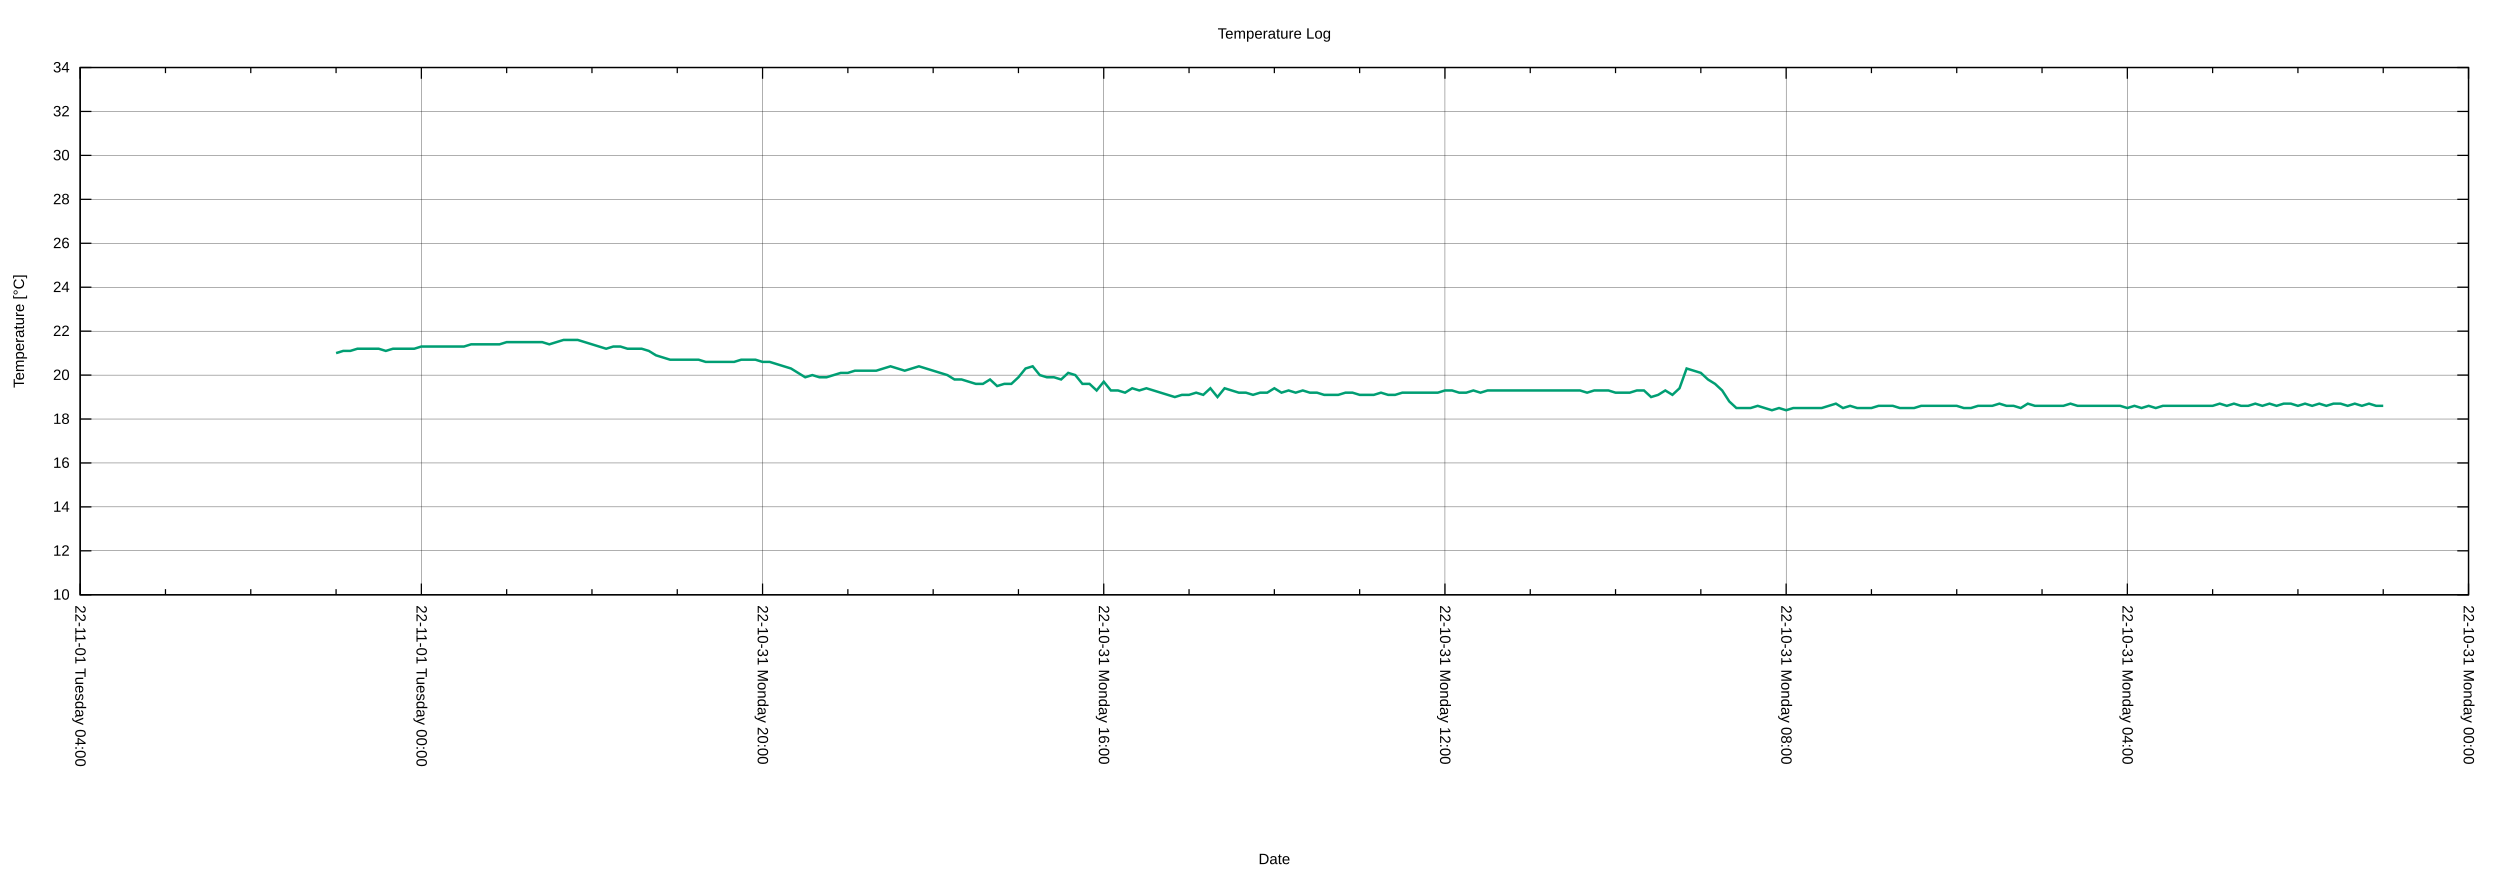
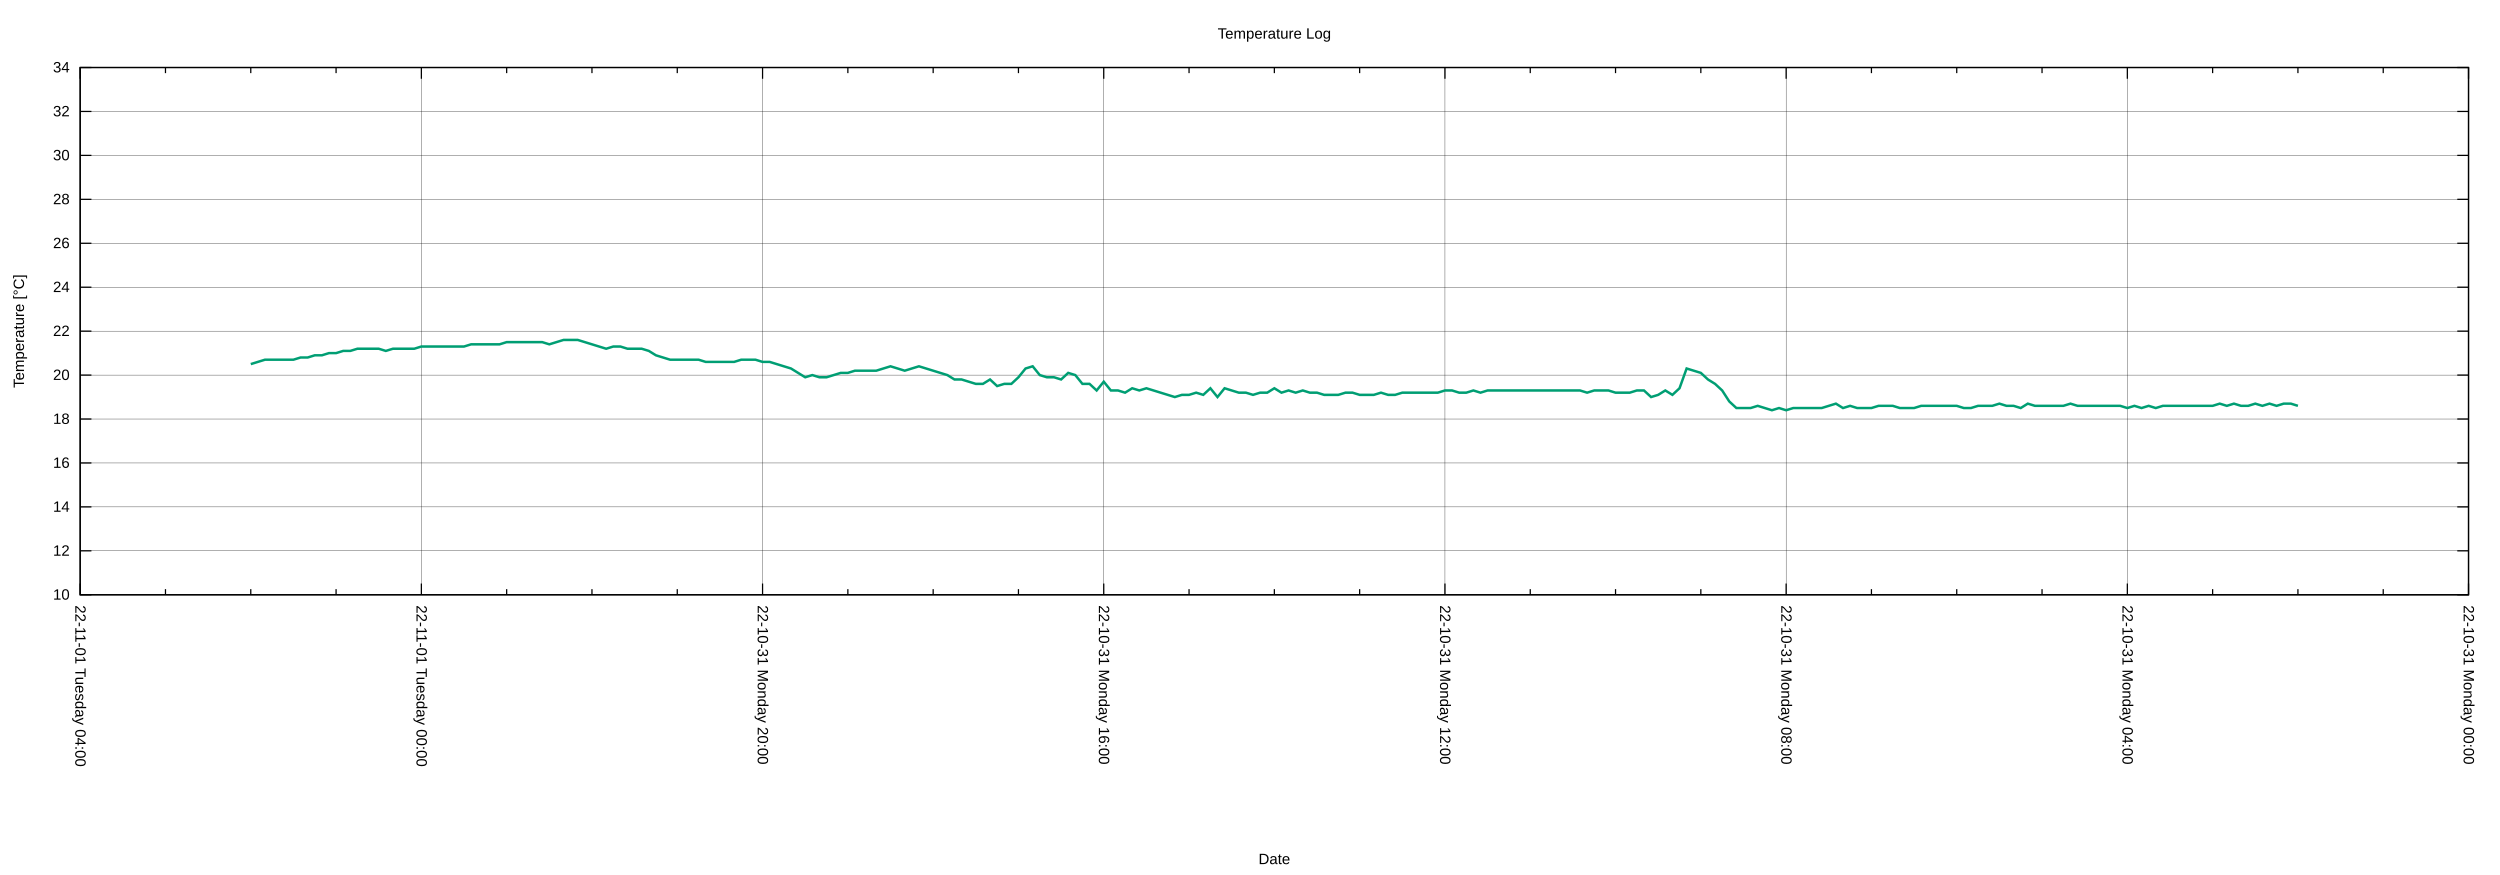
<svg xmlns="http://www.w3.org/2000/svg" xmlns:xlink="http://www.w3.org/1999/xlink" width="2000" height="700" viewBox="0 0 2000 700">
  <g id="gnuplot_canvas">
    <rect x="0" y="0" width="2000" height="700" fill="none" />
    <defs>
      <circle id="gpDot" r="0.5" stroke-width="0.5" stroke="currentColor" />
      <path id="gpPt0" stroke-width="0.222" stroke="currentColor" d="M-1,0 h2 M0,-1 v2" />
      <path id="gpPt1" stroke-width="0.222" stroke="currentColor" d="M-1,-1 L1,1 M1,-1 L-1,1" />
      <path id="gpPt2" stroke-width="0.222" stroke="currentColor" d="M-1,0 L1,0 M0,-1 L0,1 M-1,-1 L1,1 M-1,1 L1,-1" />
      <rect id="gpPt3" stroke-width="0.222" stroke="currentColor" x="-1" y="-1" width="2" height="2" />
      <rect id="gpPt4" stroke-width="0.222" stroke="currentColor" fill="currentColor" x="-1" y="-1" width="2" height="2" />
      <circle id="gpPt5" stroke-width="0.222" stroke="currentColor" cx="0" cy="0" r="1" />
      <use xlink:href="#gpPt5" id="gpPt6" fill="currentColor" stroke="none" />
      <path id="gpPt7" stroke-width="0.222" stroke="currentColor" d="M0,-1.33 L-1.33,0.67 L1.33,0.67 z" />
      <use xlink:href="#gpPt7" id="gpPt8" fill="currentColor" stroke="none" />
      <use xlink:href="#gpPt7" id="gpPt9" stroke="currentColor" transform="rotate(180)" />
      <use xlink:href="#gpPt9" id="gpPt10" fill="currentColor" stroke="none" />
      <use xlink:href="#gpPt3" id="gpPt11" stroke="currentColor" transform="rotate(45)" />
      <use xlink:href="#gpPt11" id="gpPt12" fill="currentColor" stroke="none" />
      <path id="gpPt13" stroke-width="0.222" stroke="currentColor" d="M0,1.330 L1.265,0.411 L0.782,-1.067 L-0.782,-1.076 L-1.265,0.411 z" />
      <use xlink:href="#gpPt13" id="gpPt14" fill="currentColor" stroke="none" />
      <filter id="textbox" filterUnits="objectBoundingBox" x="0" y="0" height="1" width="1">
        <feFlood flood-color="white" flood-opacity="1" result="bgnd" />
        <feComposite in="SourceGraphic" in2="bgnd" operator="atop" />
      </filter>
      <filter id="greybox" filterUnits="objectBoundingBox" x="0" y="0" height="1" width="1">
        <feFlood flood-color="lightgrey" flood-opacity="1" result="grey" />
        <feComposite in="SourceGraphic" in2="grey" operator="atop" />
      </filter>
    </defs>
    <g fill="none" color="white" stroke="currentColor" stroke-width="1.00" stroke-linecap="butt" stroke-linejoin="miter">
</g>
    <g fill="none" color="black" stroke="currentColor" stroke-width="1.00" stroke-linecap="butt" stroke-linejoin="miter">
</g>
    <g fill="none" color="black" stroke="black" stroke-width="0.25" stroke-linecap="butt" stroke-linejoin="miter">
</g>
    <g fill="none" color="black" stroke="currentColor" stroke-width="0.25" stroke-linecap="butt" stroke-linejoin="miter">
      <path stroke="black" class="gridline" d="M64.14,475.82 L1974.82,475.82  " />
    </g>
    <g fill="none" color="black" stroke="black" stroke-width="1.00" stroke-linecap="butt" stroke-linejoin="miter">
</g>
    <g fill="none" color="black" stroke="currentColor" stroke-width="1.00" stroke-linecap="butt" stroke-linejoin="miter">
      <path stroke="black" d="M64.14,475.82 L73.14,475.82 M1974.82,475.82 L1965.82,475.82  " />
      <g transform="translate(55.75,479.72)" stroke="none" fill="black" font-family="Arial" font-size="12.00" text-anchor="end">
        <text>
          <tspan font-family="Arial"> 10</tspan>
        </text>
      </g>
    </g>
    <g fill="none" color="black" stroke="currentColor" stroke-width="1.00" stroke-linecap="butt" stroke-linejoin="miter">
</g>
    <g fill="none" color="black" stroke="black" stroke-width="0.25" stroke-linecap="butt" stroke-linejoin="miter">
</g>
    <g fill="none" color="black" stroke="currentColor" stroke-width="0.25" stroke-linecap="butt" stroke-linejoin="miter">
      <path stroke="black" class="gridline" d="M64.14,440.67 L1974.82,440.67  " />
    </g>
    <g fill="none" color="black" stroke="black" stroke-width="1.00" stroke-linecap="butt" stroke-linejoin="miter">
</g>
    <g fill="none" color="black" stroke="currentColor" stroke-width="1.00" stroke-linecap="butt" stroke-linejoin="miter">
      <path stroke="black" d="M64.14,440.67 L73.14,440.67 M1974.82,440.67 L1965.82,440.67  " />
      <g transform="translate(55.75,444.57)" stroke="none" fill="black" font-family="Arial" font-size="12.00" text-anchor="end">
        <text>
          <tspan font-family="Arial"> 12</tspan>
        </text>
      </g>
    </g>
    <g fill="none" color="black" stroke="currentColor" stroke-width="1.00" stroke-linecap="butt" stroke-linejoin="miter">
</g>
    <g fill="none" color="black" stroke="black" stroke-width="0.25" stroke-linecap="butt" stroke-linejoin="miter">
</g>
    <g fill="none" color="black" stroke="currentColor" stroke-width="0.25" stroke-linecap="butt" stroke-linejoin="miter">
      <path stroke="black" class="gridline" d="M64.14,405.52 L1974.82,405.52  " />
    </g>
    <g fill="none" color="black" stroke="black" stroke-width="1.00" stroke-linecap="butt" stroke-linejoin="miter">
</g>
    <g fill="none" color="black" stroke="currentColor" stroke-width="1.00" stroke-linecap="butt" stroke-linejoin="miter">
      <path stroke="black" d="M64.14,405.52 L73.14,405.52 M1974.82,405.52 L1965.82,405.52  " />
      <g transform="translate(55.75,409.42)" stroke="none" fill="black" font-family="Arial" font-size="12.00" text-anchor="end">
        <text>
          <tspan font-family="Arial"> 14</tspan>
        </text>
      </g>
    </g>
    <g fill="none" color="black" stroke="currentColor" stroke-width="1.00" stroke-linecap="butt" stroke-linejoin="miter">
</g>
    <g fill="none" color="black" stroke="black" stroke-width="0.25" stroke-linecap="butt" stroke-linejoin="miter">
</g>
    <g fill="none" color="black" stroke="currentColor" stroke-width="0.25" stroke-linecap="butt" stroke-linejoin="miter">
      <path stroke="black" class="gridline" d="M64.14,370.37 L1974.82,370.37  " />
    </g>
    <g fill="none" color="black" stroke="black" stroke-width="1.00" stroke-linecap="butt" stroke-linejoin="miter">
</g>
    <g fill="none" color="black" stroke="currentColor" stroke-width="1.00" stroke-linecap="butt" stroke-linejoin="miter">
      <path stroke="black" d="M64.14,370.37 L73.14,370.37 M1974.82,370.37 L1965.82,370.37  " />
      <g transform="translate(55.75,374.27)" stroke="none" fill="black" font-family="Arial" font-size="12.00" text-anchor="end">
        <text>
          <tspan font-family="Arial"> 16</tspan>
        </text>
      </g>
    </g>
    <g fill="none" color="black" stroke="currentColor" stroke-width="1.00" stroke-linecap="butt" stroke-linejoin="miter">
</g>
    <g fill="none" color="black" stroke="black" stroke-width="0.25" stroke-linecap="butt" stroke-linejoin="miter">
</g>
    <g fill="none" color="black" stroke="currentColor" stroke-width="0.25" stroke-linecap="butt" stroke-linejoin="miter">
      <path stroke="black" class="gridline" d="M64.14,335.22 L1974.82,335.22  " />
    </g>
    <g fill="none" color="black" stroke="black" stroke-width="1.00" stroke-linecap="butt" stroke-linejoin="miter">
</g>
    <g fill="none" color="black" stroke="currentColor" stroke-width="1.00" stroke-linecap="butt" stroke-linejoin="miter">
      <path stroke="black" d="M64.14,335.22 L73.14,335.22 M1974.82,335.22 L1965.82,335.22  " />
      <g transform="translate(55.75,339.12)" stroke="none" fill="black" font-family="Arial" font-size="12.00" text-anchor="end">
        <text>
          <tspan font-family="Arial"> 18</tspan>
        </text>
      </g>
    </g>
    <g fill="none" color="black" stroke="currentColor" stroke-width="1.00" stroke-linecap="butt" stroke-linejoin="miter">
</g>
    <g fill="none" color="black" stroke="black" stroke-width="0.25" stroke-linecap="butt" stroke-linejoin="miter">
</g>
    <g fill="none" color="black" stroke="currentColor" stroke-width="0.25" stroke-linecap="butt" stroke-linejoin="miter">
      <path stroke="black" class="gridline" d="M64.14,300.07 L1974.82,300.07  " />
    </g>
    <g fill="none" color="black" stroke="black" stroke-width="1.00" stroke-linecap="butt" stroke-linejoin="miter">
</g>
    <g fill="none" color="black" stroke="currentColor" stroke-width="1.00" stroke-linecap="butt" stroke-linejoin="miter">
      <path stroke="black" d="M64.14,300.07 L73.14,300.07 M1974.82,300.07 L1965.82,300.07  " />
      <g transform="translate(55.75,303.97)" stroke="none" fill="black" font-family="Arial" font-size="12.00" text-anchor="end">
        <text>
          <tspan font-family="Arial"> 20</tspan>
        </text>
      </g>
    </g>
    <g fill="none" color="black" stroke="currentColor" stroke-width="1.00" stroke-linecap="butt" stroke-linejoin="miter">
</g>
    <g fill="none" color="black" stroke="black" stroke-width="0.25" stroke-linecap="butt" stroke-linejoin="miter">
</g>
    <g fill="none" color="black" stroke="currentColor" stroke-width="0.25" stroke-linecap="butt" stroke-linejoin="miter">
      <path stroke="black" class="gridline" d="M64.14,264.91 L1974.82,264.91  " />
    </g>
    <g fill="none" color="black" stroke="black" stroke-width="1.00" stroke-linecap="butt" stroke-linejoin="miter">
</g>
    <g fill="none" color="black" stroke="currentColor" stroke-width="1.00" stroke-linecap="butt" stroke-linejoin="miter">
      <path stroke="black" d="M64.14,264.91 L73.14,264.91 M1974.82,264.91 L1965.82,264.91  " />
      <g transform="translate(55.75,268.81)" stroke="none" fill="black" font-family="Arial" font-size="12.00" text-anchor="end">
        <text>
          <tspan font-family="Arial"> 22</tspan>
        </text>
      </g>
    </g>
    <g fill="none" color="black" stroke="currentColor" stroke-width="1.00" stroke-linecap="butt" stroke-linejoin="miter">
</g>
    <g fill="none" color="black" stroke="black" stroke-width="0.25" stroke-linecap="butt" stroke-linejoin="miter">
</g>
    <g fill="none" color="black" stroke="currentColor" stroke-width="0.25" stroke-linecap="butt" stroke-linejoin="miter">
      <path stroke="black" class="gridline" d="M64.14,229.76 L1974.82,229.76  " />
    </g>
    <g fill="none" color="black" stroke="black" stroke-width="1.00" stroke-linecap="butt" stroke-linejoin="miter">
</g>
    <g fill="none" color="black" stroke="currentColor" stroke-width="1.00" stroke-linecap="butt" stroke-linejoin="miter">
      <path stroke="black" d="M64.14,229.76 L73.14,229.76 M1974.82,229.76 L1965.82,229.76  " />
      <g transform="translate(55.75,233.66)" stroke="none" fill="black" font-family="Arial" font-size="12.00" text-anchor="end">
        <text>
          <tspan font-family="Arial"> 24</tspan>
        </text>
      </g>
    </g>
    <g fill="none" color="black" stroke="currentColor" stroke-width="1.00" stroke-linecap="butt" stroke-linejoin="miter">
</g>
    <g fill="none" color="black" stroke="black" stroke-width="0.25" stroke-linecap="butt" stroke-linejoin="miter">
</g>
    <g fill="none" color="black" stroke="currentColor" stroke-width="0.25" stroke-linecap="butt" stroke-linejoin="miter">
      <path stroke="black" class="gridline" d="M64.14,194.61 L1974.82,194.61  " />
    </g>
    <g fill="none" color="black" stroke="black" stroke-width="1.00" stroke-linecap="butt" stroke-linejoin="miter">
</g>
    <g fill="none" color="black" stroke="currentColor" stroke-width="1.00" stroke-linecap="butt" stroke-linejoin="miter">
      <path stroke="black" d="M64.14,194.61 L73.14,194.61 M1974.82,194.61 L1965.82,194.61  " />
      <g transform="translate(55.75,198.51)" stroke="none" fill="black" font-family="Arial" font-size="12.00" text-anchor="end">
        <text>
          <tspan font-family="Arial"> 26</tspan>
        </text>
      </g>
    </g>
    <g fill="none" color="black" stroke="currentColor" stroke-width="1.00" stroke-linecap="butt" stroke-linejoin="miter">
</g>
    <g fill="none" color="black" stroke="black" stroke-width="0.25" stroke-linecap="butt" stroke-linejoin="miter">
</g>
    <g fill="none" color="black" stroke="currentColor" stroke-width="0.25" stroke-linecap="butt" stroke-linejoin="miter">
      <path stroke="black" class="gridline" d="M64.14,159.46 L1974.82,159.46  " />
    </g>
    <g fill="none" color="black" stroke="black" stroke-width="1.00" stroke-linecap="butt" stroke-linejoin="miter">
</g>
    <g fill="none" color="black" stroke="currentColor" stroke-width="1.00" stroke-linecap="butt" stroke-linejoin="miter">
      <path stroke="black" d="M64.14,159.46 L73.14,159.46 M1974.82,159.46 L1965.82,159.46  " />
      <g transform="translate(55.75,163.36)" stroke="none" fill="black" font-family="Arial" font-size="12.00" text-anchor="end">
        <text>
          <tspan font-family="Arial"> 28</tspan>
        </text>
      </g>
    </g>
    <g fill="none" color="black" stroke="currentColor" stroke-width="1.00" stroke-linecap="butt" stroke-linejoin="miter">
</g>
    <g fill="none" color="black" stroke="black" stroke-width="0.25" stroke-linecap="butt" stroke-linejoin="miter">
</g>
    <g fill="none" color="black" stroke="currentColor" stroke-width="0.25" stroke-linecap="butt" stroke-linejoin="miter">
      <path stroke="black" class="gridline" d="M64.14,124.31 L1974.82,124.31  " />
    </g>
    <g fill="none" color="black" stroke="black" stroke-width="1.00" stroke-linecap="butt" stroke-linejoin="miter">
</g>
    <g fill="none" color="black" stroke="currentColor" stroke-width="1.00" stroke-linecap="butt" stroke-linejoin="miter">
      <path stroke="black" d="M64.14,124.31 L73.14,124.31 M1974.82,124.31 L1965.82,124.31  " />
      <g transform="translate(55.75,128.21)" stroke="none" fill="black" font-family="Arial" font-size="12.00" text-anchor="end">
        <text>
          <tspan font-family="Arial"> 30</tspan>
        </text>
      </g>
    </g>
    <g fill="none" color="black" stroke="currentColor" stroke-width="1.00" stroke-linecap="butt" stroke-linejoin="miter">
</g>
    <g fill="none" color="black" stroke="black" stroke-width="0.25" stroke-linecap="butt" stroke-linejoin="miter">
</g>
    <g fill="none" color="black" stroke="currentColor" stroke-width="0.25" stroke-linecap="butt" stroke-linejoin="miter">
      <path stroke="black" class="gridline" d="M64.14,89.16 L1974.82,89.16  " />
    </g>
    <g fill="none" color="black" stroke="black" stroke-width="1.00" stroke-linecap="butt" stroke-linejoin="miter">
</g>
    <g fill="none" color="black" stroke="currentColor" stroke-width="1.00" stroke-linecap="butt" stroke-linejoin="miter">
      <path stroke="black" d="M64.14,89.16 L73.14,89.16 M1974.82,89.16 L1965.82,89.16  " />
      <g transform="translate(55.75,93.06)" stroke="none" fill="black" font-family="Arial" font-size="12.00" text-anchor="end">
        <text>
          <tspan font-family="Arial"> 32</tspan>
        </text>
      </g>
    </g>
    <g fill="none" color="black" stroke="currentColor" stroke-width="1.00" stroke-linecap="butt" stroke-linejoin="miter">
</g>
    <g fill="none" color="black" stroke="black" stroke-width="0.25" stroke-linecap="butt" stroke-linejoin="miter">
</g>
    <g fill="none" color="black" stroke="currentColor" stroke-width="0.25" stroke-linecap="butt" stroke-linejoin="miter">
      <path stroke="black" class="gridline" d="M64.14,54.01 L1974.82,54.01  " />
    </g>
    <g fill="none" color="black" stroke="black" stroke-width="1.00" stroke-linecap="butt" stroke-linejoin="miter">
</g>
    <g fill="none" color="black" stroke="currentColor" stroke-width="1.00" stroke-linecap="butt" stroke-linejoin="miter">
      <path stroke="black" d="M64.14,54.01 L73.14,54.01 M1974.82,54.01 L1965.82,54.01  " />
      <g transform="translate(55.75,57.91)" stroke="none" fill="black" font-family="Arial" font-size="12.00" text-anchor="end">
        <text>
          <tspan font-family="Arial"> 34</tspan>
        </text>
      </g>
    </g>
    <g fill="none" color="black" stroke="currentColor" stroke-width="1.00" stroke-linecap="butt" stroke-linejoin="miter">
</g>
    <g fill="none" color="black" stroke="black" stroke-width="0.25" stroke-linecap="butt" stroke-linejoin="miter">
</g>
    <g fill="none" color="black" stroke="currentColor" stroke-width="0.25" stroke-linecap="butt" stroke-linejoin="miter">
      <path stroke="black" class="gridline" d="M1974.82,475.82 L1974.82,54.01  " />
    </g>
    <g fill="none" color="black" stroke="black" stroke-width="1.00" stroke-linecap="butt" stroke-linejoin="miter">
</g>
    <g fill="none" color="black" stroke="currentColor" stroke-width="1.00" stroke-linecap="butt" stroke-linejoin="miter">
      <path stroke="black" d="M1974.82,475.82 L1974.82,466.82 M1974.82,54.01 L1974.82,63.01  " />
      <g transform="translate(1970.92,484.21) rotate(90)" stroke="none" fill="black" font-family="Arial" font-size="12.00" text-anchor="start">
        <text>
          <tspan font-family="Arial">22-10-31 Monday 00:00</tspan>
        </text>
      </g>
    </g>
    <g fill="none" color="black" stroke="currentColor" stroke-width="1.00" stroke-linecap="butt" stroke-linejoin="miter">
      <path stroke="black" d="M1906.58,475.82 L1906.58,471.32 M1906.58,54.01 L1906.58,58.51 M1838.34,475.82 L1838.34,471.32 M1838.34,54.01 L1838.34,58.51   M1770.10,475.82 L1770.10,471.32 M1770.10,54.01 L1770.10,58.51  " />
    </g>
    <g fill="none" color="black" stroke="black" stroke-width="0.25" stroke-linecap="butt" stroke-linejoin="miter">
</g>
    <g fill="none" color="black" stroke="currentColor" stroke-width="0.25" stroke-linecap="butt" stroke-linejoin="miter">
      <path stroke="black" class="gridline" d="M1701.87,475.82 L1701.87,54.01  " />
    </g>
    <g fill="none" color="black" stroke="black" stroke-width="1.00" stroke-linecap="butt" stroke-linejoin="miter">
</g>
    <g fill="none" color="black" stroke="currentColor" stroke-width="1.00" stroke-linecap="butt" stroke-linejoin="miter">
      <path stroke="black" d="M1701.87,475.82 L1701.87,466.82 M1701.87,54.01 L1701.87,63.01  " />
      <g transform="translate(1697.97,484.21) rotate(90)" stroke="none" fill="black" font-family="Arial" font-size="12.00" text-anchor="start">
        <text>
          <tspan font-family="Arial">22-10-31 Monday 04:00</tspan>
        </text>
      </g>
    </g>
    <g fill="none" color="black" stroke="currentColor" stroke-width="1.00" stroke-linecap="butt" stroke-linejoin="miter">
      <path stroke="black" d="M1633.63,475.82 L1633.63,471.32 M1633.63,54.01 L1633.63,58.51 M1565.39,475.82 L1565.39,471.32 M1565.39,54.01 L1565.39,58.51   M1497.15,475.82 L1497.15,471.32 M1497.15,54.01 L1497.15,58.51  " />
    </g>
    <g fill="none" color="black" stroke="black" stroke-width="0.25" stroke-linecap="butt" stroke-linejoin="miter">
</g>
    <g fill="none" color="black" stroke="currentColor" stroke-width="0.25" stroke-linecap="butt" stroke-linejoin="miter">
      <path stroke="black" class="gridline" d="M1428.91,475.82 L1428.91,54.01  " />
    </g>
    <g fill="none" color="black" stroke="black" stroke-width="1.00" stroke-linecap="butt" stroke-linejoin="miter">
</g>
    <g fill="none" color="black" stroke="currentColor" stroke-width="1.00" stroke-linecap="butt" stroke-linejoin="miter">
      <path stroke="black" d="M1428.91,475.82 L1428.91,466.82 M1428.91,54.01 L1428.91,63.01  " />
      <g transform="translate(1425.01,484.21) rotate(90)" stroke="none" fill="black" font-family="Arial" font-size="12.00" text-anchor="start">
        <text>
          <tspan font-family="Arial">22-10-31 Monday 08:00</tspan>
        </text>
      </g>
    </g>
    <g fill="none" color="black" stroke="currentColor" stroke-width="1.00" stroke-linecap="butt" stroke-linejoin="miter">
      <path stroke="black" d="M1360.67,475.82 L1360.67,471.32 M1360.67,54.01 L1360.67,58.51 M1292.43,475.82 L1292.43,471.32 M1292.43,54.01 L1292.43,58.51   M1224.20,475.82 L1224.20,471.32 M1224.20,54.01 L1224.20,58.51  " />
    </g>
    <g fill="none" color="black" stroke="black" stroke-width="0.25" stroke-linecap="butt" stroke-linejoin="miter">
</g>
    <g fill="none" color="black" stroke="currentColor" stroke-width="0.25" stroke-linecap="butt" stroke-linejoin="miter">
      <path stroke="black" class="gridline" d="M1155.96,475.82 L1155.96,54.01  " />
    </g>
    <g fill="none" color="black" stroke="black" stroke-width="1.00" stroke-linecap="butt" stroke-linejoin="miter">
</g>
    <g fill="none" color="black" stroke="currentColor" stroke-width="1.00" stroke-linecap="butt" stroke-linejoin="miter">
      <path stroke="black" d="M1155.96,475.82 L1155.96,466.82 M1155.96,54.01 L1155.96,63.01  " />
      <g transform="translate(1152.06,484.21) rotate(90)" stroke="none" fill="black" font-family="Arial" font-size="12.00" text-anchor="start">
        <text>
          <tspan font-family="Arial">22-10-31 Monday 12:00</tspan>
        </text>
      </g>
    </g>
    <g fill="none" color="black" stroke="currentColor" stroke-width="1.00" stroke-linecap="butt" stroke-linejoin="miter">
      <path stroke="black" d="M1087.72,475.82 L1087.72,471.32 M1087.72,54.01 L1087.72,58.51 M1019.48,475.82 L1019.48,471.32 M1019.48,54.01 L1019.48,58.51   M951.24,475.82 L951.24,471.32 M951.24,54.01 L951.24,58.51  " />
    </g>
    <g fill="none" color="black" stroke="black" stroke-width="0.25" stroke-linecap="butt" stroke-linejoin="miter">
</g>
    <g fill="none" color="black" stroke="currentColor" stroke-width="0.25" stroke-linecap="butt" stroke-linejoin="miter">
      <path stroke="black" class="gridline" d="M883.00,475.82 L883.00,54.01  " />
    </g>
    <g fill="none" color="black" stroke="black" stroke-width="1.00" stroke-linecap="butt" stroke-linejoin="miter">
</g>
    <g fill="none" color="black" stroke="currentColor" stroke-width="1.00" stroke-linecap="butt" stroke-linejoin="miter">
      <path stroke="black" d="M883.00,475.82 L883.00,466.82 M883.00,54.01 L883.00,63.01  " />
      <g transform="translate(879.10,484.21) rotate(90)" stroke="none" fill="black" font-family="Arial" font-size="12.00" text-anchor="start">
        <text>
          <tspan font-family="Arial">22-10-31 Monday 16:00</tspan>
        </text>
      </g>
    </g>
    <g fill="none" color="black" stroke="currentColor" stroke-width="1.00" stroke-linecap="butt" stroke-linejoin="miter">
      <path stroke="black" d="M814.76,475.82 L814.76,471.32 M814.76,54.01 L814.76,58.51 M746.53,475.82 L746.53,471.32 M746.53,54.01 L746.53,58.51   M678.29,475.82 L678.29,471.32 M678.29,54.01 L678.29,58.51  " />
    </g>
    <g fill="none" color="black" stroke="black" stroke-width="0.25" stroke-linecap="butt" stroke-linejoin="miter">
</g>
    <g fill="none" color="black" stroke="currentColor" stroke-width="0.25" stroke-linecap="butt" stroke-linejoin="miter">
      <path stroke="black" class="gridline" d="M610.05,475.82 L610.05,54.01  " />
    </g>
    <g fill="none" color="black" stroke="black" stroke-width="1.00" stroke-linecap="butt" stroke-linejoin="miter">
</g>
    <g fill="none" color="black" stroke="currentColor" stroke-width="1.00" stroke-linecap="butt" stroke-linejoin="miter">
      <path stroke="black" d="M610.05,475.82 L610.05,466.82 M610.05,54.01 L610.05,63.01  " />
      <g transform="translate(606.15,484.21) rotate(90)" stroke="none" fill="black" font-family="Arial" font-size="12.00" text-anchor="start">
        <text>
          <tspan font-family="Arial">22-10-31 Monday 20:00</tspan>
        </text>
      </g>
    </g>
    <g fill="none" color="black" stroke="currentColor" stroke-width="1.00" stroke-linecap="butt" stroke-linejoin="miter">
      <path stroke="black" d="M541.81,475.82 L541.81,471.32 M541.81,54.01 L541.81,58.51 M473.57,475.82 L473.57,471.32 M473.57,54.01 L473.57,58.51   M405.33,475.82 L405.33,471.32 M405.33,54.01 L405.33,58.51  " />
    </g>
    <g fill="none" color="black" stroke="black" stroke-width="0.25" stroke-linecap="butt" stroke-linejoin="miter">
</g>
    <g fill="none" color="black" stroke="currentColor" stroke-width="0.25" stroke-linecap="butt" stroke-linejoin="miter">
      <path stroke="black" class="gridline" d="M337.09,475.82 L337.09,54.01  " />
    </g>
    <g fill="none" color="black" stroke="black" stroke-width="1.00" stroke-linecap="butt" stroke-linejoin="miter">
</g>
    <g fill="none" color="black" stroke="currentColor" stroke-width="1.00" stroke-linecap="butt" stroke-linejoin="miter">
      <path stroke="black" d="M337.09,475.82 L337.09,466.82 M337.09,54.01 L337.09,63.01  " />
      <g transform="translate(333.19,484.21) rotate(90)" stroke="none" fill="black" font-family="Arial" font-size="12.00" text-anchor="start">
        <text>
          <tspan font-family="Arial">22-11-01 Tuesday 00:00</tspan>
        </text>
      </g>
    </g>
    <g fill="none" color="black" stroke="currentColor" stroke-width="1.00" stroke-linecap="butt" stroke-linejoin="miter">
      <path stroke="black" d="M268.86,475.82 L268.86,471.32 M268.86,54.01 L268.86,58.51 M200.62,475.82 L200.62,471.32 M200.62,54.01 L200.62,58.51   M132.38,475.82 L132.38,471.32 M132.38,54.01 L132.38,58.51  " />
    </g>
    <g fill="none" color="black" stroke="black" stroke-width="0.25" stroke-linecap="butt" stroke-linejoin="miter">
</g>
    <g fill="none" color="black" stroke="currentColor" stroke-width="0.25" stroke-linecap="butt" stroke-linejoin="miter">
      <path stroke="black" class="gridline" d="M64.14,475.82 L64.14,54.01  " />
    </g>
    <g fill="none" color="black" stroke="black" stroke-width="1.00" stroke-linecap="butt" stroke-linejoin="miter">
</g>
    <g fill="none" color="black" stroke="currentColor" stroke-width="1.00" stroke-linecap="butt" stroke-linejoin="miter">
      <path stroke="black" d="M64.14,475.82 L64.14,466.82 M64.14,54.01 L64.14,63.01  " />
      <g transform="translate(60.24,484.21) rotate(90)" stroke="none" fill="black" font-family="Arial" font-size="12.00" text-anchor="start">
        <text>
          <tspan font-family="Arial">22-11-01 Tuesday 04:00</tspan>
        </text>
      </g>
    </g>
    <g fill="none" color="black" stroke="currentColor" stroke-width="1.00" stroke-linecap="butt" stroke-linejoin="miter">
</g>
    <g fill="none" color="black" stroke="currentColor" stroke-width="1.00" stroke-linecap="butt" stroke-linejoin="miter">
      <path stroke="black" d="M64.14,54.01 L64.14,475.82 L1974.82,475.82 L1974.82,54.01 L64.14,54.01 Z  " />
    </g>
    <g fill="none" color="black" stroke="currentColor" stroke-width="1.00" stroke-linecap="butt" stroke-linejoin="miter">
      <g transform="translate(19.18,264.92) rotate(270)" stroke="none" fill="black" font-family="Arial" font-size="12.00" text-anchor="middle">
        <text>
          <tspan font-family="Arial">Temperature [°C]</tspan>
        </text>
      </g>
    </g>
    <g fill="none" color="black" stroke="currentColor" stroke-width="1.00" stroke-linecap="butt" stroke-linejoin="miter">
      <g transform="translate(1019.48,691.30)" stroke="none" fill="black" font-family="Arial" font-size="12.00" text-anchor="middle">
        <text>
          <tspan font-family="Arial">Date</tspan>
        </text>
      </g>
    </g>
    <g fill="none" color="black" stroke="currentColor" stroke-width="1.00" stroke-linecap="butt" stroke-linejoin="miter">
</g>
    <g id="gnuplot_plot_1">
      <g fill="none" color="white" stroke="currentColor" stroke-width="2.00" stroke-linecap="butt" stroke-linejoin="miter">
</g>
      <g fill="none" color="black" stroke="currentColor" stroke-width="2.00" stroke-linecap="butt" stroke-linejoin="miter">
-         <path stroke="rgb(  0, 158, 115)" d="M268.86,282.49 L274.54,280.73 L280.23,280.73 L285.92,278.98 L291.60,278.98 L297.29,278.98 L302.98,278.98 L308.66,280.73   L314.35,278.98 L320.03,278.98 L325.72,278.98 L331.41,278.98 L337.09,277.22 L342.78,277.22 L348.47,277.22 L354.15,277.22   L359.84,277.22 L365.53,277.22 L371.21,277.22 L376.90,275.46 L382.59,275.46 L388.27,275.46 L393.96,275.46 L399.65,275.46   L405.33,273.70 L411.02,273.70 L416.71,273.70 L422.39,273.70 L428.08,273.70 L433.77,273.70 L439.45,275.46 L445.14,273.70   L450.83,271.95 L456.51,271.95 L462.20,271.95 L467.88,273.70 L473.57,275.46 L479.26,277.22 L484.94,278.98 L490.63,277.22   L496.32,277.22 L502.00,278.98 L507.69,278.98 L513.38,278.98 L519.06,280.73 L524.75,284.25 L530.44,286.01 L536.12,287.76   L541.81,287.76 L547.50,287.76 L553.18,287.76 L558.87,287.76 L564.56,289.52 L570.24,289.52 L575.93,289.52 L581.62,289.52   L587.30,289.52 L592.99,287.76 L598.68,287.76 L604.36,287.76 L610.05,289.52 L615.74,289.52 L621.42,291.28 L627.11,293.04   L632.79,294.79 L638.48,298.31 L644.17,301.82 L649.85,300.07 L655.54,301.82 L661.23,301.82 L666.91,300.07 L672.60,298.31   L678.29,298.31 L683.97,296.55 L689.66,296.55 L695.35,296.55 L701.03,296.55 L706.72,294.79 L712.41,293.04 L718.09,294.79   L723.78,296.55 L729.47,294.79 L735.15,293.04 L740.84,294.79 L746.53,296.55 L752.21,298.31 L757.90,300.07 L763.59,303.58   L769.27,303.58 L774.96,305.34 L780.65,307.10 L786.33,307.10 L792.02,303.58 L797.70,308.85 L803.39,307.10 L809.08,307.10   L814.76,301.82 L820.45,294.79 L826.14,293.04 L831.82,300.07 L837.51,301.82 L843.20,301.82 L848.88,303.58 L854.57,298.31   L860.26,300.07 L865.94,307.10 L871.63,307.10 L877.32,312.37 L883.00,305.34 L888.69,312.37 L894.38,312.37 L900.06,314.13   L905.75,310.61 L911.44,312.37 L917.12,310.61 L922.81,312.37 L928.50,314.13 L934.18,315.88 L939.87,317.64 L945.55,315.88   L951.24,315.88 L956.93,314.13 L962.61,315.88 L968.30,310.61 L973.99,317.64 L979.67,310.61 L985.36,312.37 L991.05,314.13   L996.73,314.13 L1002.42,315.88 L1008.11,314.13 L1013.79,314.13 L1019.48,310.61 L1025.17,314.13 L1030.85,312.37 L1036.54,314.13   L1042.23,312.37 L1047.91,314.13 L1053.60,314.13 L1059.29,315.88 L1064.97,315.88 L1070.66,315.88 L1076.35,314.13 L1082.03,314.13   L1087.72,315.88 L1093.41,315.88 L1099.09,315.88 L1104.78,314.13 L1110.46,315.88 L1116.15,315.88 L1121.84,314.13 L1127.52,314.13   L1133.21,314.13 L1138.90,314.13 L1144.58,314.13 L1150.27,314.13 L1155.96,312.37 L1161.64,312.37 L1167.33,314.13 L1173.02,314.13   L1178.70,312.37 L1184.39,314.13 L1190.08,312.37 L1195.76,312.37 L1201.45,312.37 L1207.14,312.37 L1212.82,312.37 L1218.51,312.37   L1224.20,312.37 L1229.88,312.37 L1235.57,312.37 L1241.26,312.37 L1246.94,312.37 L1252.63,312.37 L1258.32,312.37 L1264.00,312.37   L1269.69,314.13 L1275.37,312.37 L1281.06,312.37 L1286.75,312.37 L1292.43,314.13 L1298.12,314.13 L1303.81,314.13 L1309.49,312.37   L1315.18,312.37 L1320.87,317.64 L1326.55,315.88 L1332.24,312.37 L1337.93,315.88 L1343.61,310.61 L1349.30,294.79 L1354.99,296.55   L1360.67,298.31 L1366.36,303.58 L1372.05,307.10 L1377.73,312.37 L1383.42,321.16 L1389.11,326.43 L1394.79,326.43 L1400.48,326.43   L1406.17,324.67 L1411.85,326.43 L1417.54,328.19 L1423.22,326.43 L1428.91,328.19 L1434.60,326.43 L1440.28,326.43 L1445.97,326.43   L1451.66,326.43 L1457.34,326.43 L1463.03,324.67 L1468.72,322.91 L1474.40,326.43 L1480.09,324.67 L1485.78,326.43 L1491.46,326.43   L1497.15,326.43 L1502.84,324.67 L1508.52,324.67 L1514.21,324.67 L1519.90,326.43 L1525.58,326.43 L1531.27,326.43 L1536.96,324.67   L1542.64,324.67 L1548.33,324.67 L1554.02,324.67 L1559.70,324.67 L1565.39,324.67 L1571.08,326.43 L1576.76,326.43 L1582.45,324.67   L1588.13,324.67 L1593.82,324.67 L1599.51,322.91 L1605.19,324.67 L1610.88,324.67 L1616.57,326.43 L1622.25,322.91 L1627.94,324.67   L1633.63,324.67 L1639.31,324.67 L1645.00,324.67 L1650.69,324.67 L1656.37,322.91 L1662.06,324.67 L1667.75,324.67 L1673.43,324.67   L1679.12,324.67 L1684.81,324.67 L1690.49,324.67 L1696.18,324.67 L1701.87,326.43 L1707.55,324.67 L1713.24,326.43 L1718.93,324.67   L1724.61,326.43 L1730.30,324.67 L1735.99,324.67 L1741.67,324.67 L1747.36,324.67 L1753.04,324.67 L1758.73,324.67 L1764.42,324.67   L1770.10,324.67 L1775.79,322.91 L1781.48,324.67 L1787.16,322.91 L1792.85,324.67 L1798.54,324.67 L1804.22,322.91 L1809.91,324.67   L1815.60,322.91 L1821.28,324.67 L1826.97,322.91 L1832.66,322.91 L1838.34,324.67 L1844.03,322.91 L1849.72,324.67 L1855.40,322.91   L1861.09,324.67 L1866.78,322.91 L1872.46,322.91 L1878.15,324.67 L1883.84,322.91 L1889.52,324.67 L1895.21,322.91 L1900.89,324.67   L1906.58,324.67  " />
+         <path stroke="rgb(  0, 158, 115)" d="M200.62,291.28 L206.30,289.52 L211.99,287.76 L217.68,287.76 L223.36,287.76 L229.05,287.76 L234.74,287.76 L240.42,286.01   L246.11,286.01 L251.80,284.25 L257.48,284.25 L263.17,282.49 L268.86,282.49 L274.54,280.73 L280.23,280.73 L285.92,278.98   L291.60,278.98 L297.29,278.98 L302.98,278.98 L308.66,280.73 L314.35,278.98 L320.03,278.98 L325.72,278.98 L331.41,278.98   L337.09,277.22 L342.78,277.22 L348.47,277.22 L354.15,277.22 L359.84,277.22 L365.53,277.22 L371.21,277.22 L376.90,275.46   L382.59,275.46 L388.27,275.46 L393.96,275.46 L399.65,275.46 L405.33,273.70 L411.02,273.70 L416.71,273.70 L422.39,273.70   L428.08,273.70 L433.77,273.70 L439.45,275.46 L445.14,273.70 L450.83,271.95 L456.51,271.95 L462.20,271.95 L467.88,273.70   L473.57,275.46 L479.26,277.22 L484.94,278.98 L490.63,277.22 L496.32,277.22 L502.00,278.98 L507.69,278.98 L513.38,278.98   L519.06,280.73 L524.75,284.25 L530.44,286.01 L536.12,287.76 L541.81,287.76 L547.50,287.76 L553.18,287.76 L558.87,287.76   L564.56,289.52 L570.24,289.52 L575.93,289.52 L581.62,289.52 L587.30,289.52 L592.99,287.76 L598.68,287.76 L604.36,287.76   L610.05,289.52 L615.74,289.52 L621.42,291.28 L627.11,293.04 L632.79,294.79 L638.48,298.31 L644.17,301.82 L649.85,300.07   L655.54,301.82 L661.23,301.82 L666.91,300.07 L672.60,298.31 L678.29,298.31 L683.97,296.55 L689.66,296.55 L695.35,296.55   L701.03,296.55 L706.72,294.79 L712.41,293.04 L718.09,294.79 L723.78,296.55 L729.47,294.79 L735.15,293.04 L740.84,294.79   L746.53,296.55 L752.21,298.31 L757.90,300.07 L763.59,303.58 L769.27,303.58 L774.96,305.34 L780.65,307.10 L786.33,307.10   L792.02,303.58 L797.70,308.85 L803.39,307.10 L809.08,307.10 L814.76,301.82 L820.45,294.79 L826.14,293.04 L831.82,300.07   L837.51,301.82 L843.20,301.82 L848.88,303.58 L854.57,298.31 L860.26,300.07 L865.94,307.10 L871.63,307.10 L877.32,312.37   L883.00,305.34 L888.69,312.37 L894.38,312.37 L900.06,314.13 L905.75,310.61 L911.44,312.37 L917.12,310.61 L922.81,312.37   L928.50,314.13 L934.18,315.88 L939.87,317.64 L945.55,315.88 L951.24,315.88 L956.93,314.13 L962.61,315.88 L968.30,310.61   L973.99,317.64 L979.67,310.61 L985.36,312.37 L991.05,314.13 L996.73,314.13 L1002.42,315.88 L1008.11,314.13 L1013.79,314.13   L1019.48,310.61 L1025.17,314.13 L1030.85,312.37 L1036.54,314.13 L1042.23,312.37 L1047.91,314.13 L1053.60,314.13 L1059.29,315.88   L1064.97,315.88 L1070.66,315.88 L1076.35,314.13 L1082.03,314.13 L1087.72,315.88 L1093.41,315.88 L1099.09,315.88 L1104.78,314.13   L1110.46,315.88 L1116.15,315.88 L1121.84,314.13 L1127.52,314.13 L1133.21,314.13 L1138.90,314.13 L1144.58,314.13 L1150.27,314.13   L1155.96,312.37 L1161.64,312.37 L1167.33,314.13 L1173.02,314.13 L1178.70,312.37 L1184.39,314.13 L1190.08,312.37 L1195.76,312.37   L1201.45,312.37 L1207.14,312.37 L1212.82,312.37 L1218.51,312.37 L1224.20,312.37 L1229.88,312.37 L1235.57,312.37 L1241.26,312.37   L1246.94,312.37 L1252.63,312.37 L1258.32,312.37 L1264.00,312.37 L1269.69,314.13 L1275.37,312.37 L1281.06,312.37 L1286.75,312.37   L1292.43,314.13 L1298.12,314.13 L1303.81,314.13 L1309.49,312.37 L1315.18,312.37 L1320.87,317.64 L1326.55,315.88 L1332.24,312.37   L1337.93,315.88 L1343.61,310.61 L1349.30,294.79 L1354.99,296.55 L1360.67,298.31 L1366.36,303.58 L1372.05,307.10 L1377.73,312.37   L1383.42,321.16 L1389.11,326.43 L1394.79,326.43 L1400.48,326.43 L1406.17,324.67 L1411.85,326.43 L1417.54,328.19 L1423.22,326.43   L1428.91,328.19 L1434.60,326.43 L1440.28,326.43 L1445.97,326.43 L1451.66,326.43 L1457.34,326.43 L1463.03,324.67 L1468.72,322.91   L1474.40,326.43 L1480.09,324.67 L1485.78,326.43 L1491.46,326.43 L1497.15,326.43 L1502.84,324.67 L1508.52,324.67 L1514.21,324.67   L1519.90,326.43 L1525.58,326.43 L1531.27,326.43 L1536.96,324.67 L1542.64,324.67 L1548.33,324.67 L1554.02,324.67 L1559.70,324.67   L1565.39,324.67 L1571.08,326.43 L1576.76,326.43 L1582.45,324.67 L1588.13,324.67 L1593.82,324.67 L1599.51,322.91 L1605.19,324.67   L1610.88,324.67 L1616.57,326.43 L1622.25,322.91 L1627.94,324.67 L1633.63,324.67 L1639.31,324.67 L1645.00,324.67 L1650.69,324.67   L1656.37,322.91 L1662.06,324.67 L1667.75,324.67 L1673.43,324.67 L1679.12,324.67 L1684.81,324.67 L1690.49,324.67 L1696.18,324.67   L1701.87,326.43 L1707.55,324.67 L1713.24,326.43 L1718.93,324.67 L1724.61,326.43 L1730.30,324.67 L1735.99,324.67 L1741.67,324.67   L1747.36,324.67 L1753.04,324.67 L1758.73,324.67 L1764.42,324.67 L1770.10,324.67 L1775.79,322.91 L1781.48,324.67 L1787.16,322.91   L1792.85,324.67 L1798.54,324.67 L1804.22,322.91 L1809.91,324.67 L1815.60,322.91 L1821.28,324.67 L1826.97,322.91 L1832.66,322.91   L1838.34,324.67  " />
      </g>
    </g>
    <g fill="none" color="black" stroke="currentColor" stroke-width="2.00" stroke-linecap="butt" stroke-linejoin="miter">
</g>
    <g fill="none" color="black" stroke="black" stroke-width="1.00" stroke-linecap="butt" stroke-linejoin="miter">
</g>
    <g fill="none" color="black" stroke="currentColor" stroke-width="1.00" stroke-linecap="butt" stroke-linejoin="miter">
      <path stroke="black" d="M64.14,54.01 L64.14,475.82 L1974.82,475.82 L1974.82,54.01 L64.14,54.01 Z  " />
    </g>
    <g fill="none" color="black" stroke="currentColor" stroke-width="1.00" stroke-linecap="butt" stroke-linejoin="miter">
      <g transform="translate(1019.48,30.91)" stroke="none" fill="black" font-family="Arial" font-size="12.00" text-anchor="middle">
        <text>
          <tspan font-family="Arial">Temperature Log</tspan>
        </text>
      </g>
    </g>
    <g fill="none" color="black" stroke="currentColor" stroke-width="1.00" stroke-linecap="butt" stroke-linejoin="miter">
</g>
  </g>
</svg>
